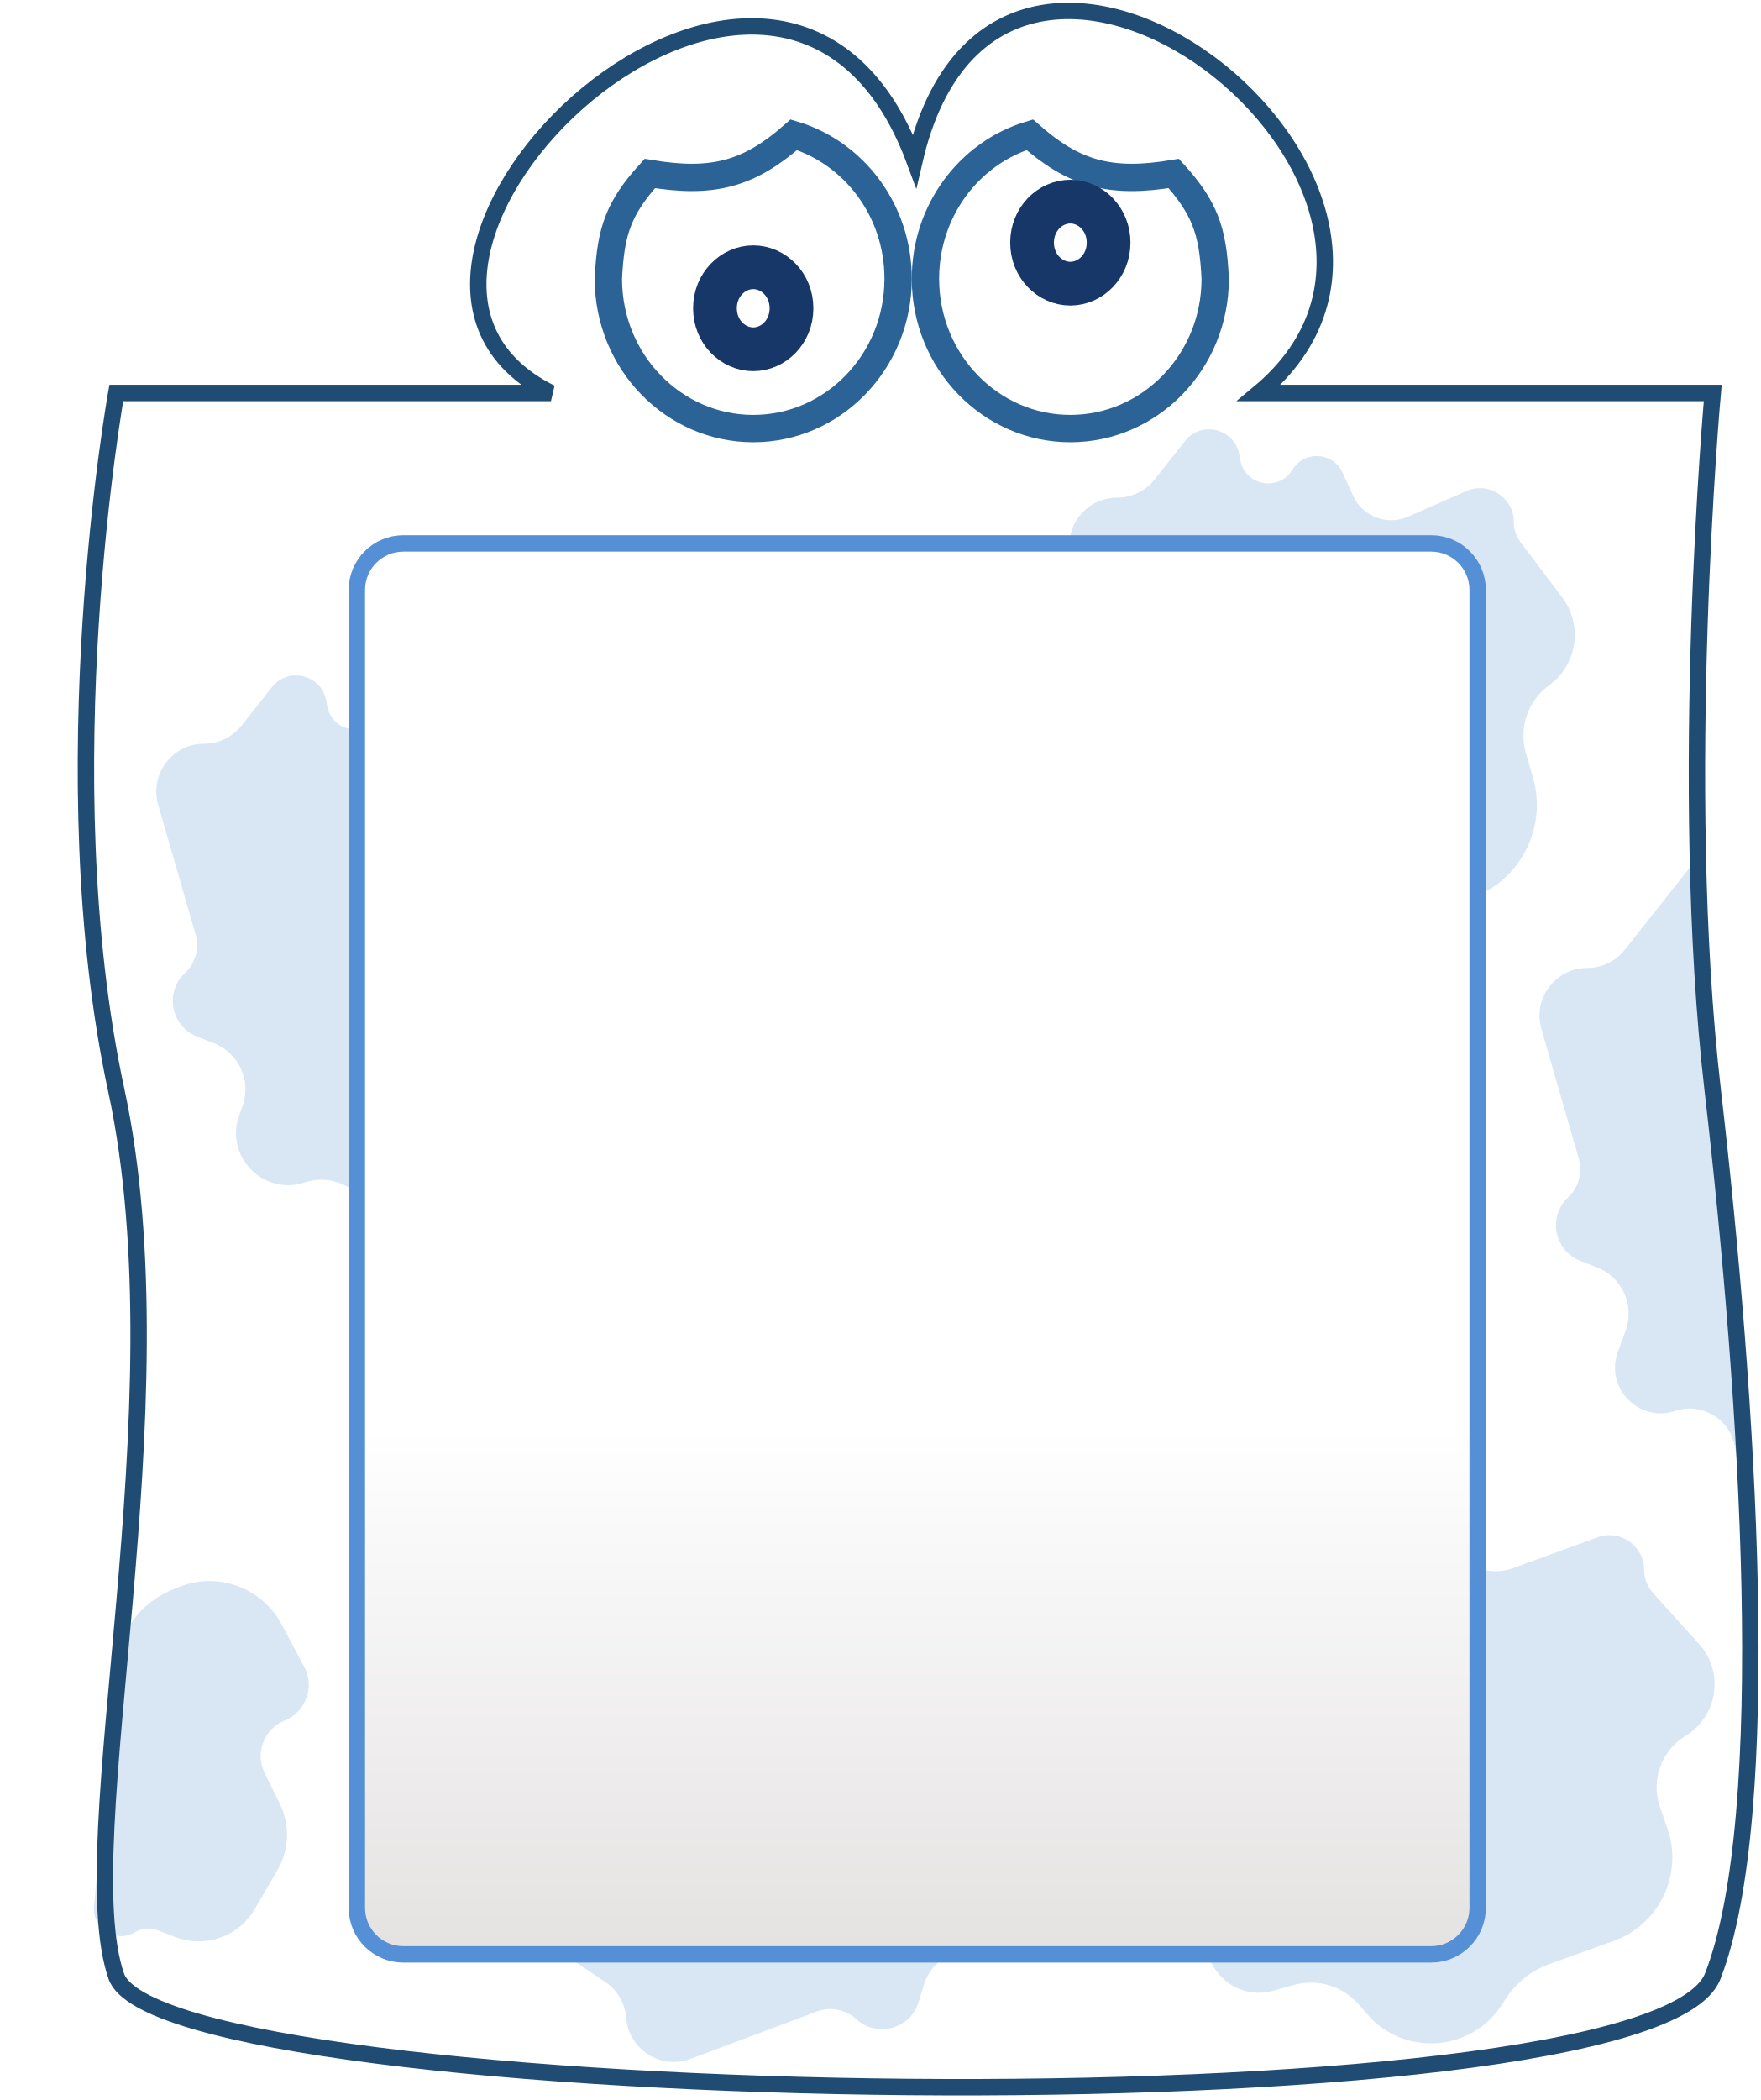
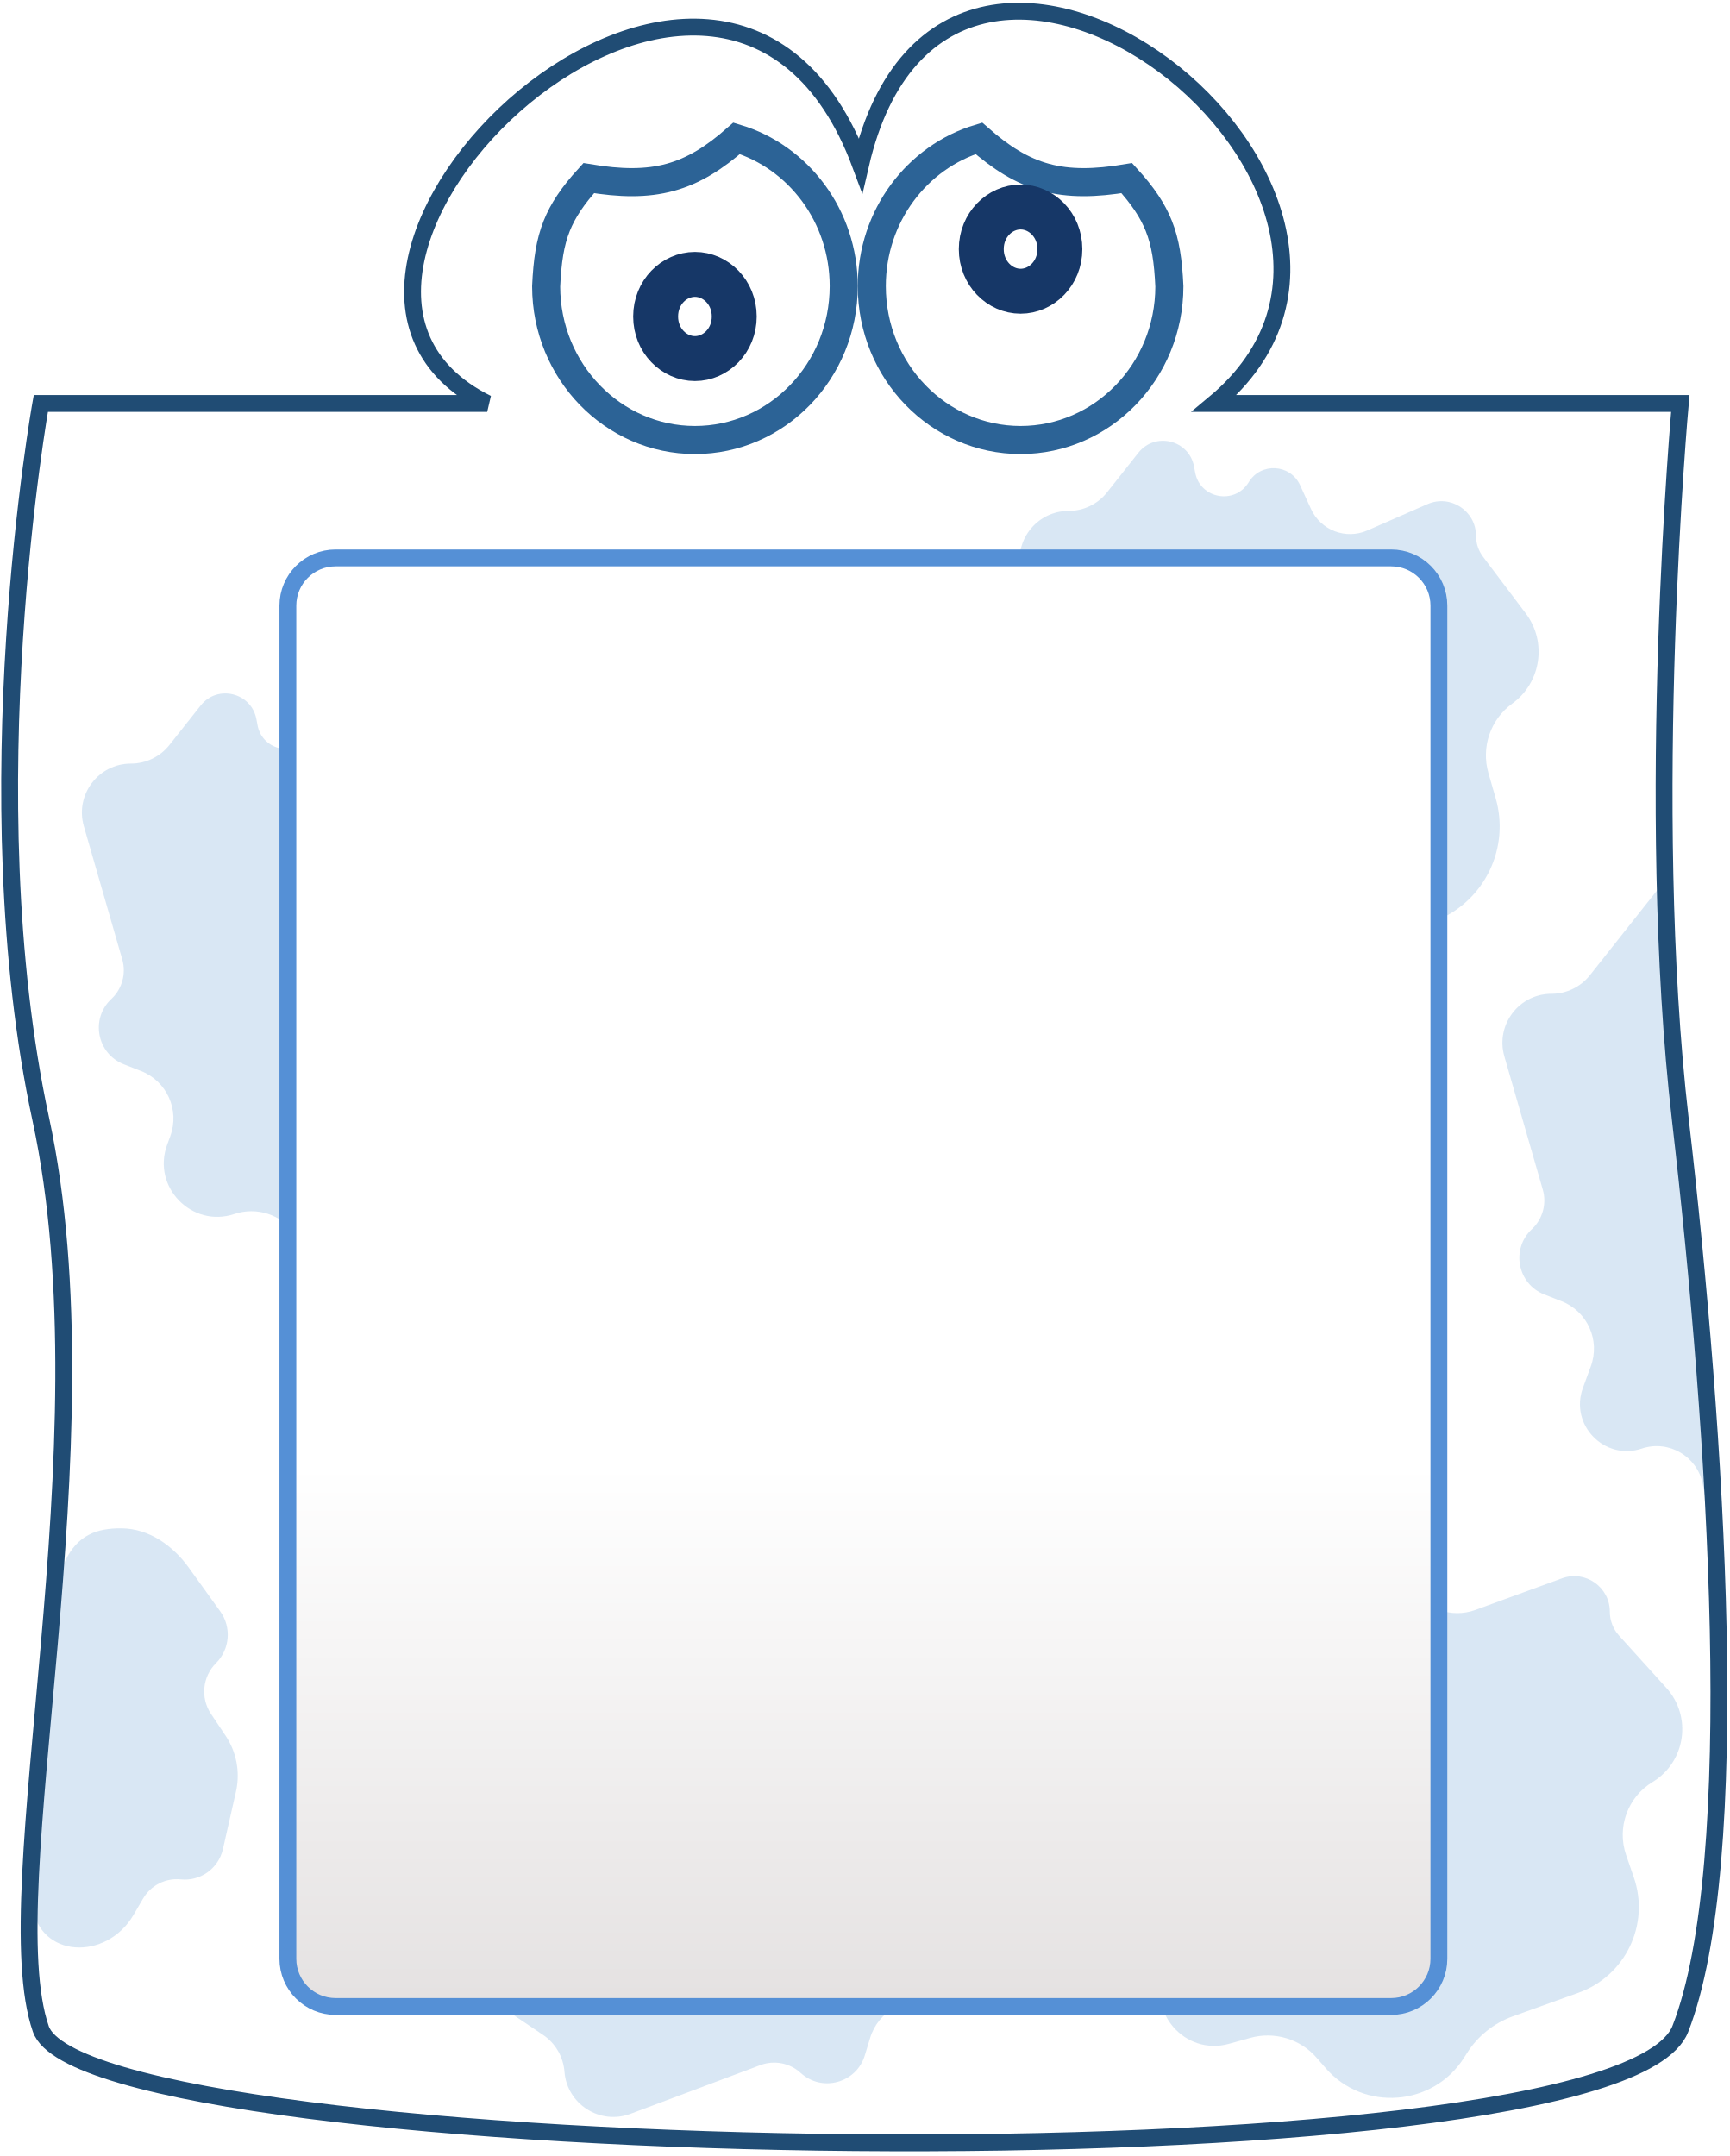
- <svg xmlns="http://www.w3.org/2000/svg" width="322" height="384" viewBox="0 0 322 384" fill="none">
-   <path d="M265.342 282.454L263.175 278.515C260.87 274.323 254.986 273.957 252.178 277.83C248.884 282.372 241.773 280.914 240.534 275.441L240.467 275.145C239.291 269.955 232.806 268.17 229.14 272.028L221.781 279.775C219.824 281.834 217.109 283 214.268 283C207.146 283 202.147 290.02 204.477 296.751L211.674 317.544C212.597 320.208 211.72 323.164 209.495 324.895C205.331 328.134 206.477 334.71 211.491 336.349L216.111 337.86C221.258 339.542 223.833 345.296 221.658 350.255L221.425 350.785C218.142 358.27 225.029 366.208 232.903 364.014L236.686 362.96C240.98 361.763 245.581 363.144 248.506 366.508L250.107 368.348C256.887 376.145 269.268 375.195 274.778 366.454L275.262 365.687C277.177 362.65 280.052 360.34 283.431 359.126L295.156 354.912C303.504 351.912 307.888 342.758 304.991 334.374L303.617 330.396C301.925 325.498 303.883 320.084 308.316 317.4C314.228 313.822 315.412 305.742 310.776 300.618L302.355 291.31C301.3 290.145 300.717 288.63 300.717 287.059C300.717 282.658 296.341 279.597 292.207 281.107L276.77 286.742C272.424 288.329 267.571 286.508 265.342 282.454Z" fill="#B5D1EB" fill-opacity="0.5" />
-   <path d="M247.497 90.656L245.55 86.408C243.815 82.624 238.552 82.324 236.4 85.887C233.939 89.96 227.75 88.844 226.868 84.168L226.662 83.078C225.771 78.354 219.738 76.868 216.755 80.636L211.173 87.688C209.516 89.78 206.994 91 204.325 91C198.514 91 194.324 96.57 195.934 102.154L202.777 125.876C203.507 128.406 202.754 131.132 200.829 132.928C197.068 136.439 198.257 142.673 203.047 144.553L206.127 145.761C210.718 147.562 213.032 152.698 211.339 157.33L210.764 158.903C208.021 166.406 215.168 173.754 222.745 171.22C226.695 169.899 231.047 171.295 233.491 174.668L234.6 176.198C239.871 183.472 250.948 182.677 255.126 174.725L255.959 173.14C257.366 170.461 259.649 168.346 262.427 167.148L270.171 163.809C278.534 160.202 282.912 150.942 280.393 142.19L279.091 137.669C277.766 133.066 279.465 128.125 283.341 125.31C288.492 121.569 289.573 114.33 285.74 109.247L278.126 99.148C277.32 98.079 276.883 96.775 276.883 95.436C276.883 90.986 272.316 88.001 268.241 89.786L257.529 94.479C253.702 96.156 249.238 94.454 247.497 90.656Z" fill="#B5D1EB" fill-opacity="0.5" />
-   <path d="M317.252 264.271L319.717 276.5L312.609 185.5L310.383 157L297.173 173.688C295.516 175.78 292.994 177 290.325 177C284.514 177 280.324 182.57 281.934 188.154L288.777 211.876C289.507 214.406 288.754 217.132 286.829 218.928C283.068 222.439 284.257 228.673 289.047 230.553L292.127 231.761C296.718 233.562 299.032 238.698 297.339 243.33L295.921 247.211C293.518 253.783 299.778 260.219 306.415 257.999C311.178 256.406 316.26 259.347 317.252 264.271Z" fill="#B5D1EB" fill-opacity="0.5" />
-   <path d="M55.652 304.783L51.481 296.991C47.844 290.195 39.632 287.285 32.527 290.273L31.249 290.811C25.647 293.168 21.8 298.42 21.244 304.472L17.189 348.587C16.819 352.616 21.155 355.38 24.651 353.342C25.958 352.58 27.541 352.455 28.952 353L32.045 354.197C37.485 356.301 43.647 354.141 46.583 349.102L50.752 341.946C52.916 338.232 53.075 333.681 51.176 329.826L48.406 324.202C46.602 320.541 48.295 316.119 52.083 314.598C55.958 313.042 57.622 308.465 55.652 304.783Z" fill="#B5D1EB" fill-opacity="0.5" />
-   <path d="M80.497 135.656L78.55 131.408C76.815 127.623 71.552 127.324 69.4 130.887C66.939 134.96 60.75 133.844 59.868 129.168L59.662 128.078C58.771 123.354 52.738 121.867 49.755 125.637L44.172 132.688C42.516 134.78 39.994 136 37.325 136C31.514 136 27.323 141.57 28.934 147.154L35.777 170.876C36.507 173.406 35.754 176.132 33.829 177.928C30.068 181.439 31.257 187.673 36.047 189.553L39.127 190.761C43.718 192.562 46.032 197.698 44.339 202.33L43.764 203.903C41.022 211.406 48.168 218.754 55.745 216.22C59.696 214.899 64.047 216.295 66.491 219.668L67.6 221.198C72.871 228.472 83.948 227.677 88.126 219.725L88.959 218.14C90.366 215.461 92.649 213.346 95.427 212.148L103.171 208.809C111.534 205.202 115.912 195.942 113.393 187.19L112.091 182.669C110.766 178.066 112.465 173.125 116.341 170.31C121.492 166.569 122.573 159.33 118.74 154.247L111.126 144.148C110.32 143.079 109.883 141.775 109.883 140.435C109.883 135.986 105.316 133.001 101.241 134.786L90.529 139.479C86.702 141.156 82.237 139.454 80.497 135.656Z" fill="#B5D1EB" fill-opacity="0.5" />
-   <path d="M110.832 325.968L106.749 328.24C103.111 330.264 103.221 335.534 106.941 337.403C111.193 339.539 110.562 345.796 105.968 347.039L104.898 347.329C100.258 348.585 99.245 354.715 103.235 357.397L110.699 362.413C112.914 363.902 114.327 366.321 114.534 368.982C114.986 374.776 120.866 378.52 126.307 376.48L149.425 367.812C151.891 366.887 154.666 367.426 156.607 369.205C160.4 372.682 166.523 371.011 168.024 366.089L168.989 362.925C170.427 358.208 175.368 355.501 180.118 356.829L181.73 357.279C189.424 359.43 196.194 351.733 193.078 344.377C191.453 340.541 192.507 336.094 195.68 333.395L197.119 332.17C203.96 326.349 202.306 315.367 194.052 311.821L192.407 311.114C189.628 309.92 187.342 307.808 185.931 305.131L181.999 297.671C177.753 289.614 168.18 285.969 159.65 289.162L155.245 290.811C150.758 292.491 145.701 291.182 142.592 287.537C138.462 282.692 131.161 282.177 126.391 286.394L116.916 294.771C115.912 295.658 114.646 296.194 113.311 296.299C108.875 296.645 106.254 301.43 108.351 305.354L113.863 315.668C115.832 319.354 114.484 323.937 110.832 325.968Z" fill="#B5D1EB" fill-opacity="0.5" />
-   <path d="M100.772 71.863L21.272 71.864C21.272 71.864 8.772 141.37 21.272 199.37C33.772 257.37 12.774 336.87 21.272 361.37C29.771 385.87 301.77 390.87 313.271 361.37C324.772 331.87 319.771 255.37 313.271 199.37C306.771 143.37 313.271 71.864 313.271 71.864L230.271 71.864C274.771 34.866 182.772 -37.629 167.272 29.365C142.772 -36.629 54.272 48.856 100.772 71.863Z" stroke="#204C74" stroke-width="3" />
-   <path d="M164.271 50.96C164.271 66.171 152.335 78.369 137.771 78.369C123.226 78.369 111.301 66.201 111.272 51.016C111.48 46.469 111.968 43.209 113.156 40.234C114.236 37.53 115.958 34.905 118.858 31.724C124.506 32.666 129.1 32.75 133.36 31.585C137.605 30.425 141.272 28.092 145.195 24.64C156.176 27.949 164.271 38.445 164.271 50.96Z" stroke="#2C6396" stroke-width="5" />
-   <path d="M144.771 56.369C144.771 60.681 141.472 63.869 137.771 63.869C134.071 63.869 130.771 60.681 130.771 56.369C130.771 52.058 134.071 48.869 137.771 48.869C141.472 48.869 144.771 52.058 144.771 56.369Z" stroke="#163767" stroke-width="8" />
-   <path d="M169.271 50.96C169.271 66.171 181.208 78.369 195.771 78.369C210.317 78.369 222.242 66.201 222.271 51.016C222.063 46.469 221.575 43.209 220.387 40.234C219.307 37.53 217.585 34.905 214.685 31.724C209.037 32.666 204.443 32.75 200.183 31.585C195.938 30.425 192.271 28.092 188.348 24.64C177.367 27.949 169.271 38.445 169.271 50.96Z" stroke="#2C6396" stroke-width="5" />
-   <path d="M188.771 44.369C188.771 48.681 192.071 51.869 195.771 51.869C199.472 51.869 202.771 48.681 202.771 44.369C202.771 40.058 199.472 36.869 195.771 36.869C192.071 36.869 188.771 40.058 188.771 44.369Z" stroke="#163767" stroke-width="8" />
-   <rect x="65.272" y="99.369" width="205" height="258" rx="8.5" fill="url(#paint0_linear_939_14266)" stroke="#5590D6" stroke-width="3" />
+ <svg xmlns="http://www.w3.org/2000/svg" width="308" height="384" viewBox="0 0 308 384" fill="none">
+   <path d="M251.342 282.454L249.175 278.515C246.87 274.323 240.986 273.957 238.178 277.83C234.884 282.372 227.773 280.914 226.534 275.441L226.467 275.145C225.291 269.955 218.806 268.17 215.14 272.028L207.781 279.775C205.824 281.834 203.109 283 200.268 283C193.146 283 188.147 290.02 190.477 296.751L197.674 317.544C198.597 320.208 197.72 323.164 195.495 324.895C191.331 328.134 192.477 334.71 197.491 336.349L202.111 337.86C207.258 339.542 209.833 345.296 207.658 350.255L207.425 350.785C204.142 358.27 211.029 366.208 218.903 364.014L222.686 362.96C226.98 361.763 231.581 363.144 234.506 366.508L236.107 368.348C242.887 376.145 255.268 375.195 260.778 366.454L261.262 365.687C263.177 362.65 266.052 360.34 269.431 359.126L281.156 354.912C289.504 351.912 293.888 342.758 290.991 334.374L289.617 330.396C287.925 325.498 289.883 320.084 294.316 317.4C300.228 313.822 301.412 305.742 296.776 300.618L288.355 291.31C287.3 290.145 286.717 288.63 286.717 287.059C286.717 282.658 282.341 279.597 278.207 281.107L262.77 286.742C258.424 288.329 253.571 286.508 251.342 282.454Z" fill="#B5D1EB" fill-opacity="0.5" />
+   <path d="M233.497 90.656L231.55 86.408C229.815 82.624 224.552 82.324 222.4 85.887C219.939 89.96 213.75 88.844 212.868 84.168L212.662 83.078C211.771 78.354 205.738 76.868 202.755 80.636L197.173 87.688C195.516 89.78 192.994 91 190.325 91C184.514 91 180.324 96.57 181.934 102.154L188.777 125.876C189.507 128.406 188.754 131.132 186.829 132.928C183.068 136.439 184.257 142.673 189.047 144.553L192.127 145.761C196.718 147.562 199.032 152.698 197.339 157.33L196.764 158.903C194.021 166.406 201.168 173.754 208.745 171.22C212.695 169.899 217.047 171.295 219.491 174.668L220.6 176.198C225.871 183.472 236.948 182.677 241.126 174.725L241.959 173.14C243.366 170.461 245.649 168.346 248.427 167.148L256.171 163.809C264.534 160.202 268.912 150.942 266.393 142.19L265.091 137.669C263.766 133.066 265.465 128.125 269.341 125.31C274.492 121.569 275.573 114.33 271.74 109.247L264.126 99.148C263.32 98.079 262.883 96.775 262.883 95.436C262.883 90.986 258.316 88.001 254.241 89.786L243.529 94.479C239.702 96.156 235.238 94.454 233.497 90.656Z" fill="#B5D1EB" fill-opacity="0.5" />
+   <path d="M303.252 264.271L305.717 276.5L298.609 185.5L296.383 157L283.173 173.688C281.516 175.78 278.994 177 276.325 177C270.514 177 266.324 182.57 267.934 188.154L274.777 211.876C275.507 214.406 274.754 217.132 272.829 218.928C269.068 222.439 270.257 228.673 275.047 230.553L278.127 231.761C282.718 233.562 285.032 238.698 283.339 243.33L281.921 247.211C279.518 253.783 285.778 260.219 292.415 257.999C297.178 256.406 302.26 259.347 303.252 264.271Z" fill="#B5D1EB" fill-opacity="0.5" />
+   <path d="M39.221 286.992L33.619 279.206C30.78 275.261 26.51 272.251 21.65 272.206C12.669 272.124 8.157 277.442 8.896 302.882C8.956 304.933 8.834 306.996 8.481 309.017C6.397 320.937 4.635 329.856 5.769 339.304C6.909 348.803 18.964 349.312 23.788 341.049L25.482 338.149C26.859 335.791 29.487 334.455 32.203 334.732C35.705 335.09 38.923 332.778 39.702 329.345L42.025 319.107C42.804 315.67 42.135 312.065 40.174 309.137L37.575 305.256C35.675 302.419 36.048 298.634 38.466 296.223C40.949 293.748 41.268 289.838 39.221 286.992Z" fill="#B5D1EB" fill-opacity="0.5" />
+   <path d="M66.497 135.656L64.55 131.408C62.815 127.623 57.552 127.324 55.4 130.887C52.939 134.96 46.75 133.844 45.868 129.168L45.662 128.078C44.771 123.354 38.738 121.867 35.755 125.637L30.172 132.688C28.516 134.78 25.994 136 23.325 136C17.514 136 13.323 141.57 14.934 147.154L21.777 170.876C22.507 173.406 21.754 176.132 19.829 177.928C16.068 181.439 17.257 187.673 22.047 189.553L25.127 190.761C29.718 192.562 32.032 197.698 30.339 202.33L29.764 203.903C27.021 211.406 34.168 218.754 41.745 216.22C45.696 214.899 50.047 216.295 52.491 219.668L53.6 221.198C58.871 228.472 69.948 227.677 74.126 219.725L74.959 218.14C76.366 215.461 78.649 213.346 81.427 212.148L89.171 208.809C97.534 205.202 101.912 195.942 99.393 187.19L98.091 182.669C96.766 178.066 98.465 173.125 102.341 170.31C107.492 166.569 108.573 159.33 104.74 154.247L97.126 144.148C96.32 143.079 95.883 141.775 95.883 140.435C95.883 135.986 91.316 133.001 87.241 134.786L76.529 139.479C72.702 141.156 68.237 139.454 66.497 135.656Z" fill="#B5D1EB" fill-opacity="0.5" />
+   <path d="M96.832 325.968L92.749 328.24C89.111 330.264 89.221 335.534 92.941 337.403C97.193 339.539 96.562 345.796 91.969 347.039L90.898 347.329C86.258 348.585 85.245 354.715 89.235 357.397L96.699 362.413C98.914 363.902 100.327 366.321 100.534 368.982C100.986 374.776 106.866 378.52 112.307 376.48L135.425 367.812C137.891 366.887 140.666 367.426 142.607 369.205C146.4 372.682 152.523 371.011 154.024 366.089L154.989 362.925C156.427 358.208 161.368 355.501 166.118 356.829L167.73 357.279C175.424 359.43 182.194 351.733 179.078 344.377C177.453 340.541 178.507 336.094 181.68 333.395L183.119 332.17C189.96 326.349 188.306 315.367 180.052 311.821L178.407 311.114C175.628 309.92 173.342 307.808 171.931 305.131L167.999 297.671C163.753 289.614 154.18 285.969 145.65 289.162L141.245 290.811C136.758 292.491 131.701 291.182 128.592 287.537C124.462 282.692 117.161 282.177 112.391 286.394L102.916 294.771C101.912 295.658 100.646 296.194 99.311 296.299C94.875 296.645 92.254 301.43 94.351 305.354L99.863 315.668C101.832 319.354 100.484 323.937 96.832 325.968Z" fill="#B5D1EB" fill-opacity="0.5" />
+   <path d="M86.772 71.863L7.272 71.864C7.272 71.864 -5.228 141.37 7.272 199.37C19.772 257.37 -1.226 336.87 7.272 361.37C15.771 385.87 287.77 390.87 299.271 361.37C310.772 331.87 305.771 255.37 299.271 199.37C292.771 143.37 299.271 71.864 299.271 71.864L216.271 71.864C260.771 34.866 168.772 -37.629 153.272 29.365C128.772 -36.629 40.272 48.856 86.772 71.863Z" stroke="#204C74" stroke-width="3" />
+   <path d="M150.271 50.96C150.271 66.171 138.335 78.369 123.771 78.369C109.226 78.369 97.301 66.201 97.272 51.016C97.48 46.469 97.968 43.209 99.156 40.234C100.236 37.53 101.958 34.905 104.858 31.724C110.506 32.666 115.1 32.75 119.36 31.585C123.605 30.425 127.272 28.092 131.195 24.64C142.176 27.949 150.271 38.445 150.271 50.96Z" stroke="#2C6396" stroke-width="5" />
+   <path d="M130.771 56.369C130.771 60.681 127.472 63.869 123.771 63.869C120.071 63.869 116.771 60.681 116.771 56.369C116.771 52.058 120.071 48.869 123.771 48.869C127.472 48.869 130.771 52.058 130.771 56.369Z" stroke="#163767" stroke-width="8" />
+   <path d="M155.271 50.96C155.271 66.171 167.208 78.369 181.771 78.369C196.317 78.369 208.242 66.201 208.271 51.016C208.063 46.469 207.575 43.209 206.387 40.234C205.307 37.53 203.585 34.905 200.685 31.724C195.037 32.666 190.443 32.75 186.183 31.585C181.938 30.425 178.271 28.092 174.348 24.64C163.367 27.949 155.271 38.445 155.271 50.96Z" stroke="#2C6396" stroke-width="5" />
+   <path d="M174.771 44.369C174.771 48.681 178.071 51.869 181.771 51.869C185.472 51.869 188.771 48.681 188.771 44.369C188.771 40.058 185.472 36.869 181.771 36.869C178.071 36.869 174.771 40.058 174.771 44.369Z" stroke="#163767" stroke-width="8" />
+   <rect x="51.272" y="99.369" width="205" height="258" rx="8.5" fill="url(#paint0_linear_1518_14342)" stroke="#5590D6" stroke-width="3" />
  <defs>
-     <linearGradient id="paint0_linear_939_14266" x1="167.771" y1="97.869" x2="167.771" y2="358.869" gradientUnits="userSpaceOnUse">
+     <linearGradient id="paint0_linear_1518_14342" x1="153.771" y1="97.869" x2="153.771" y2="358.869" gradientUnits="userSpaceOnUse">
      <stop offset="0.625" stop-color="white" />
      <stop offset="1" stop-color="#E4E1E1" />
    </linearGradient>
  </defs>
</svg>
